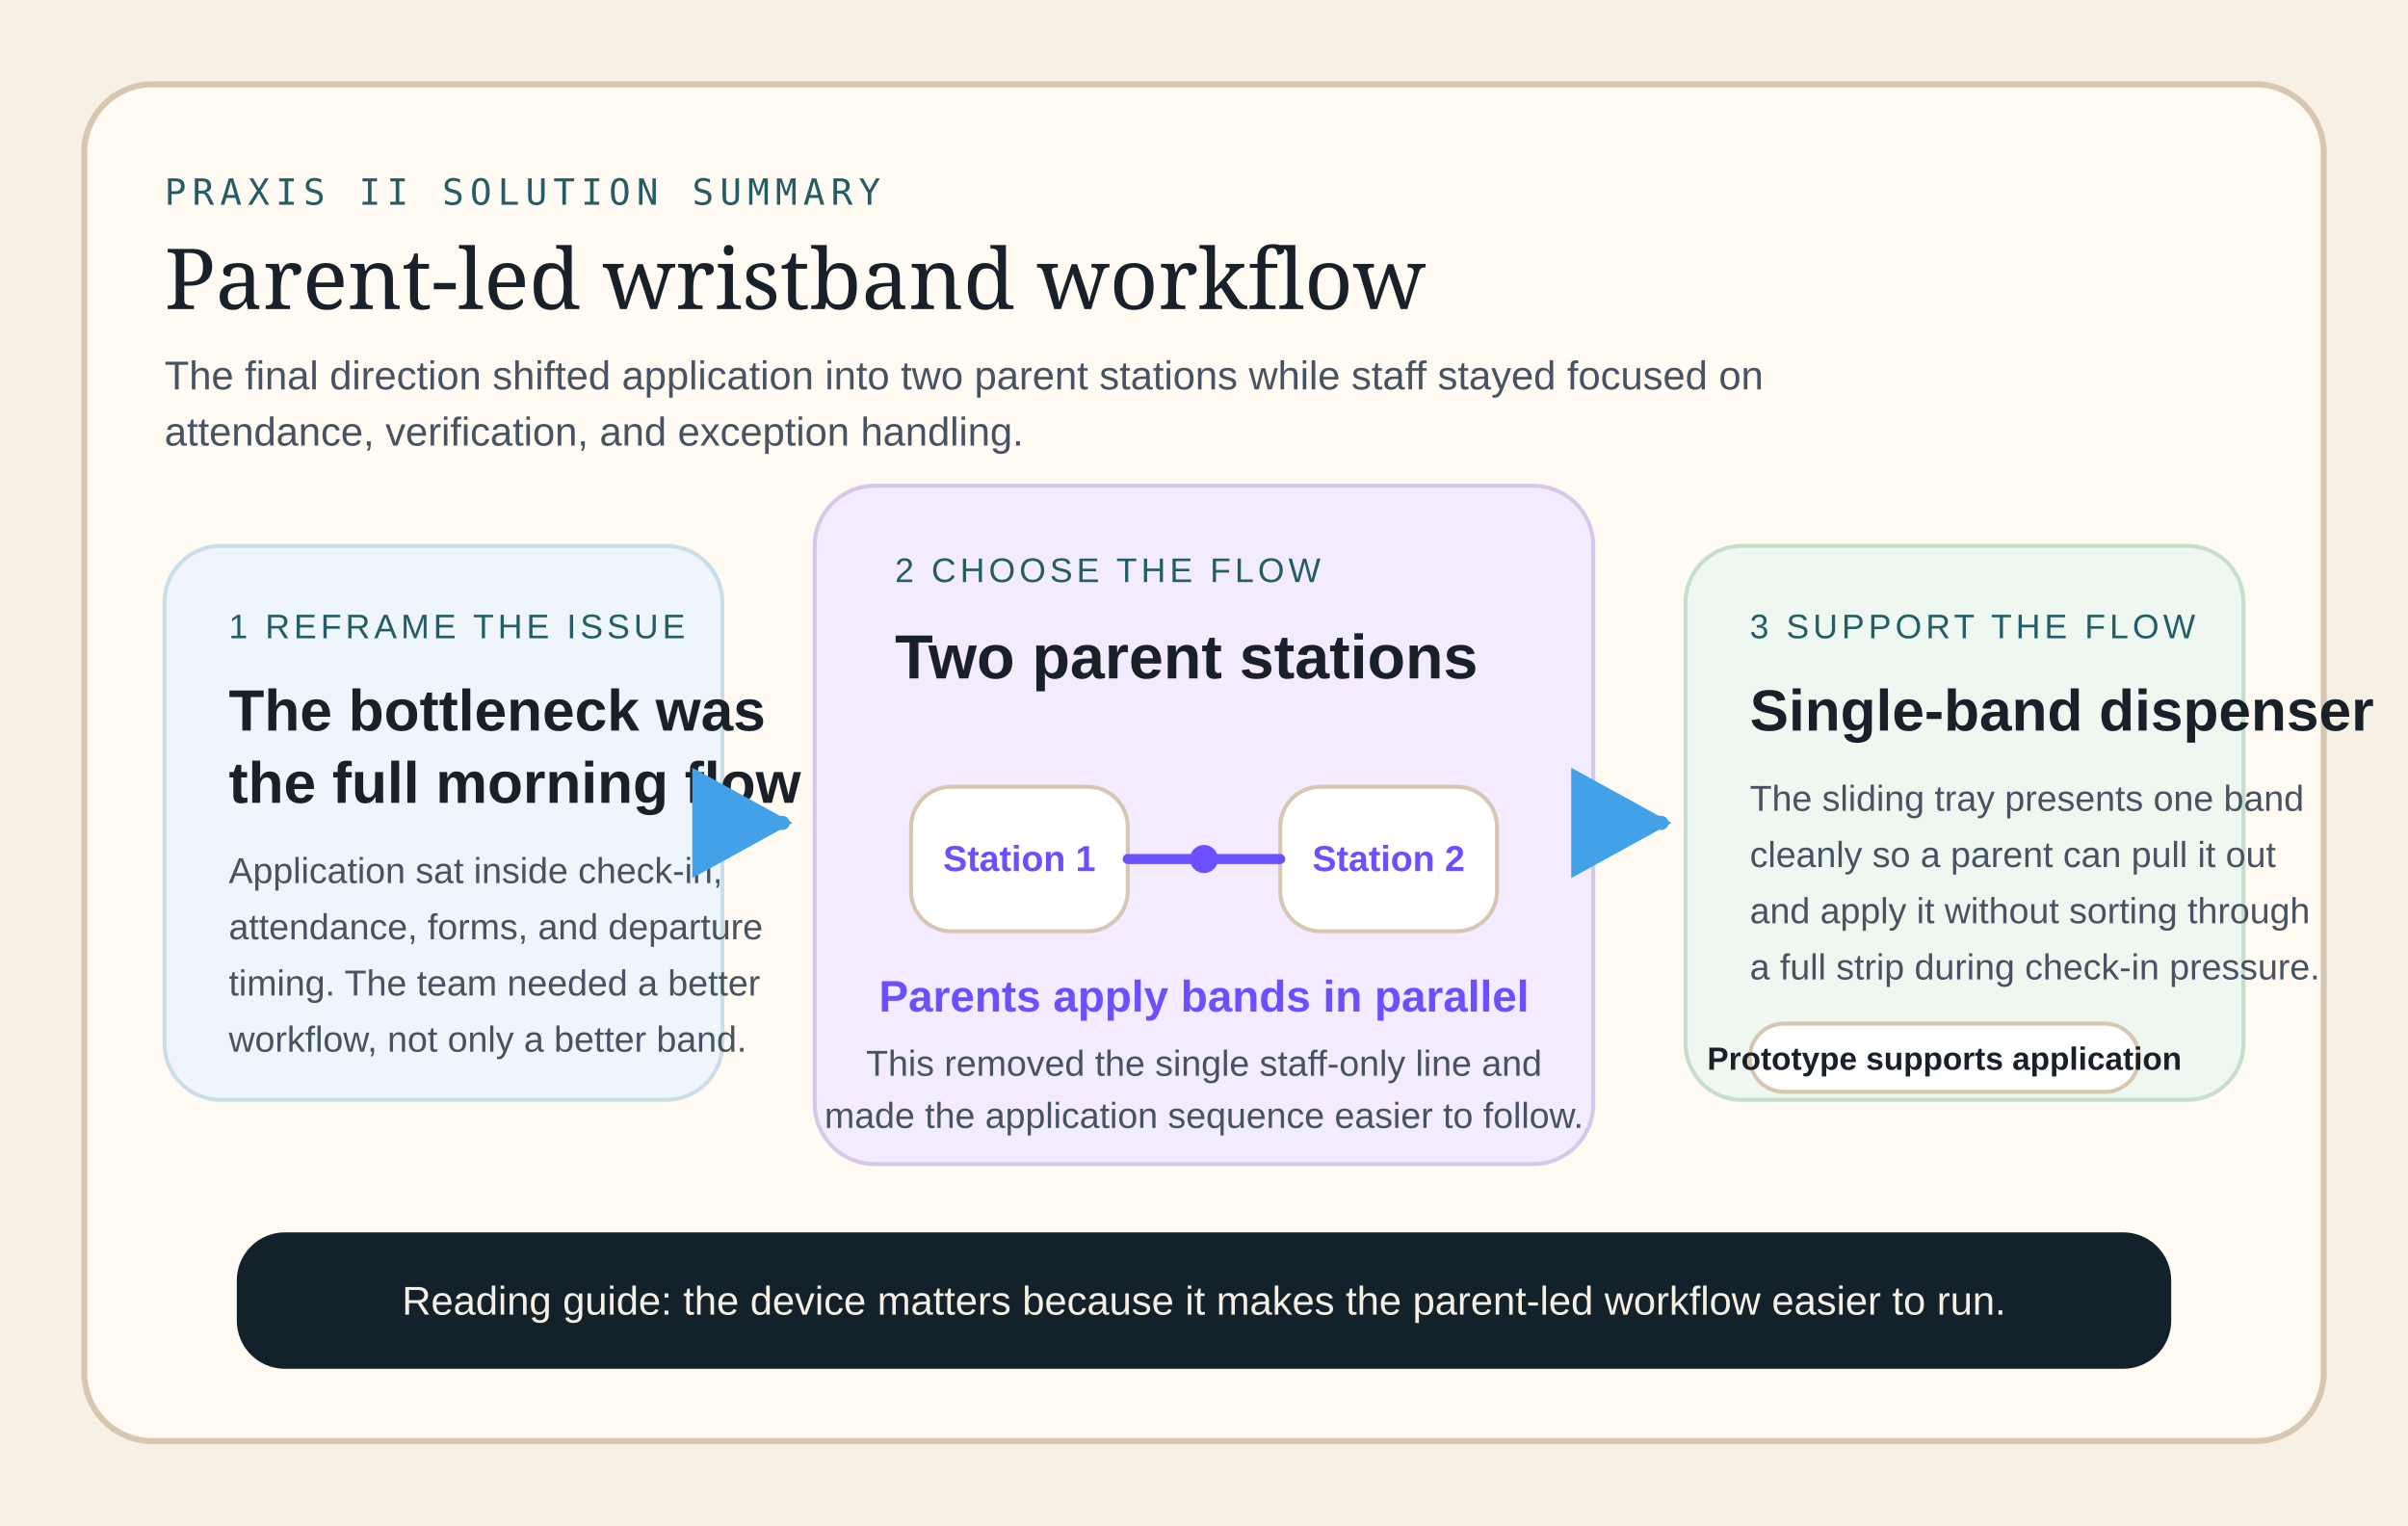
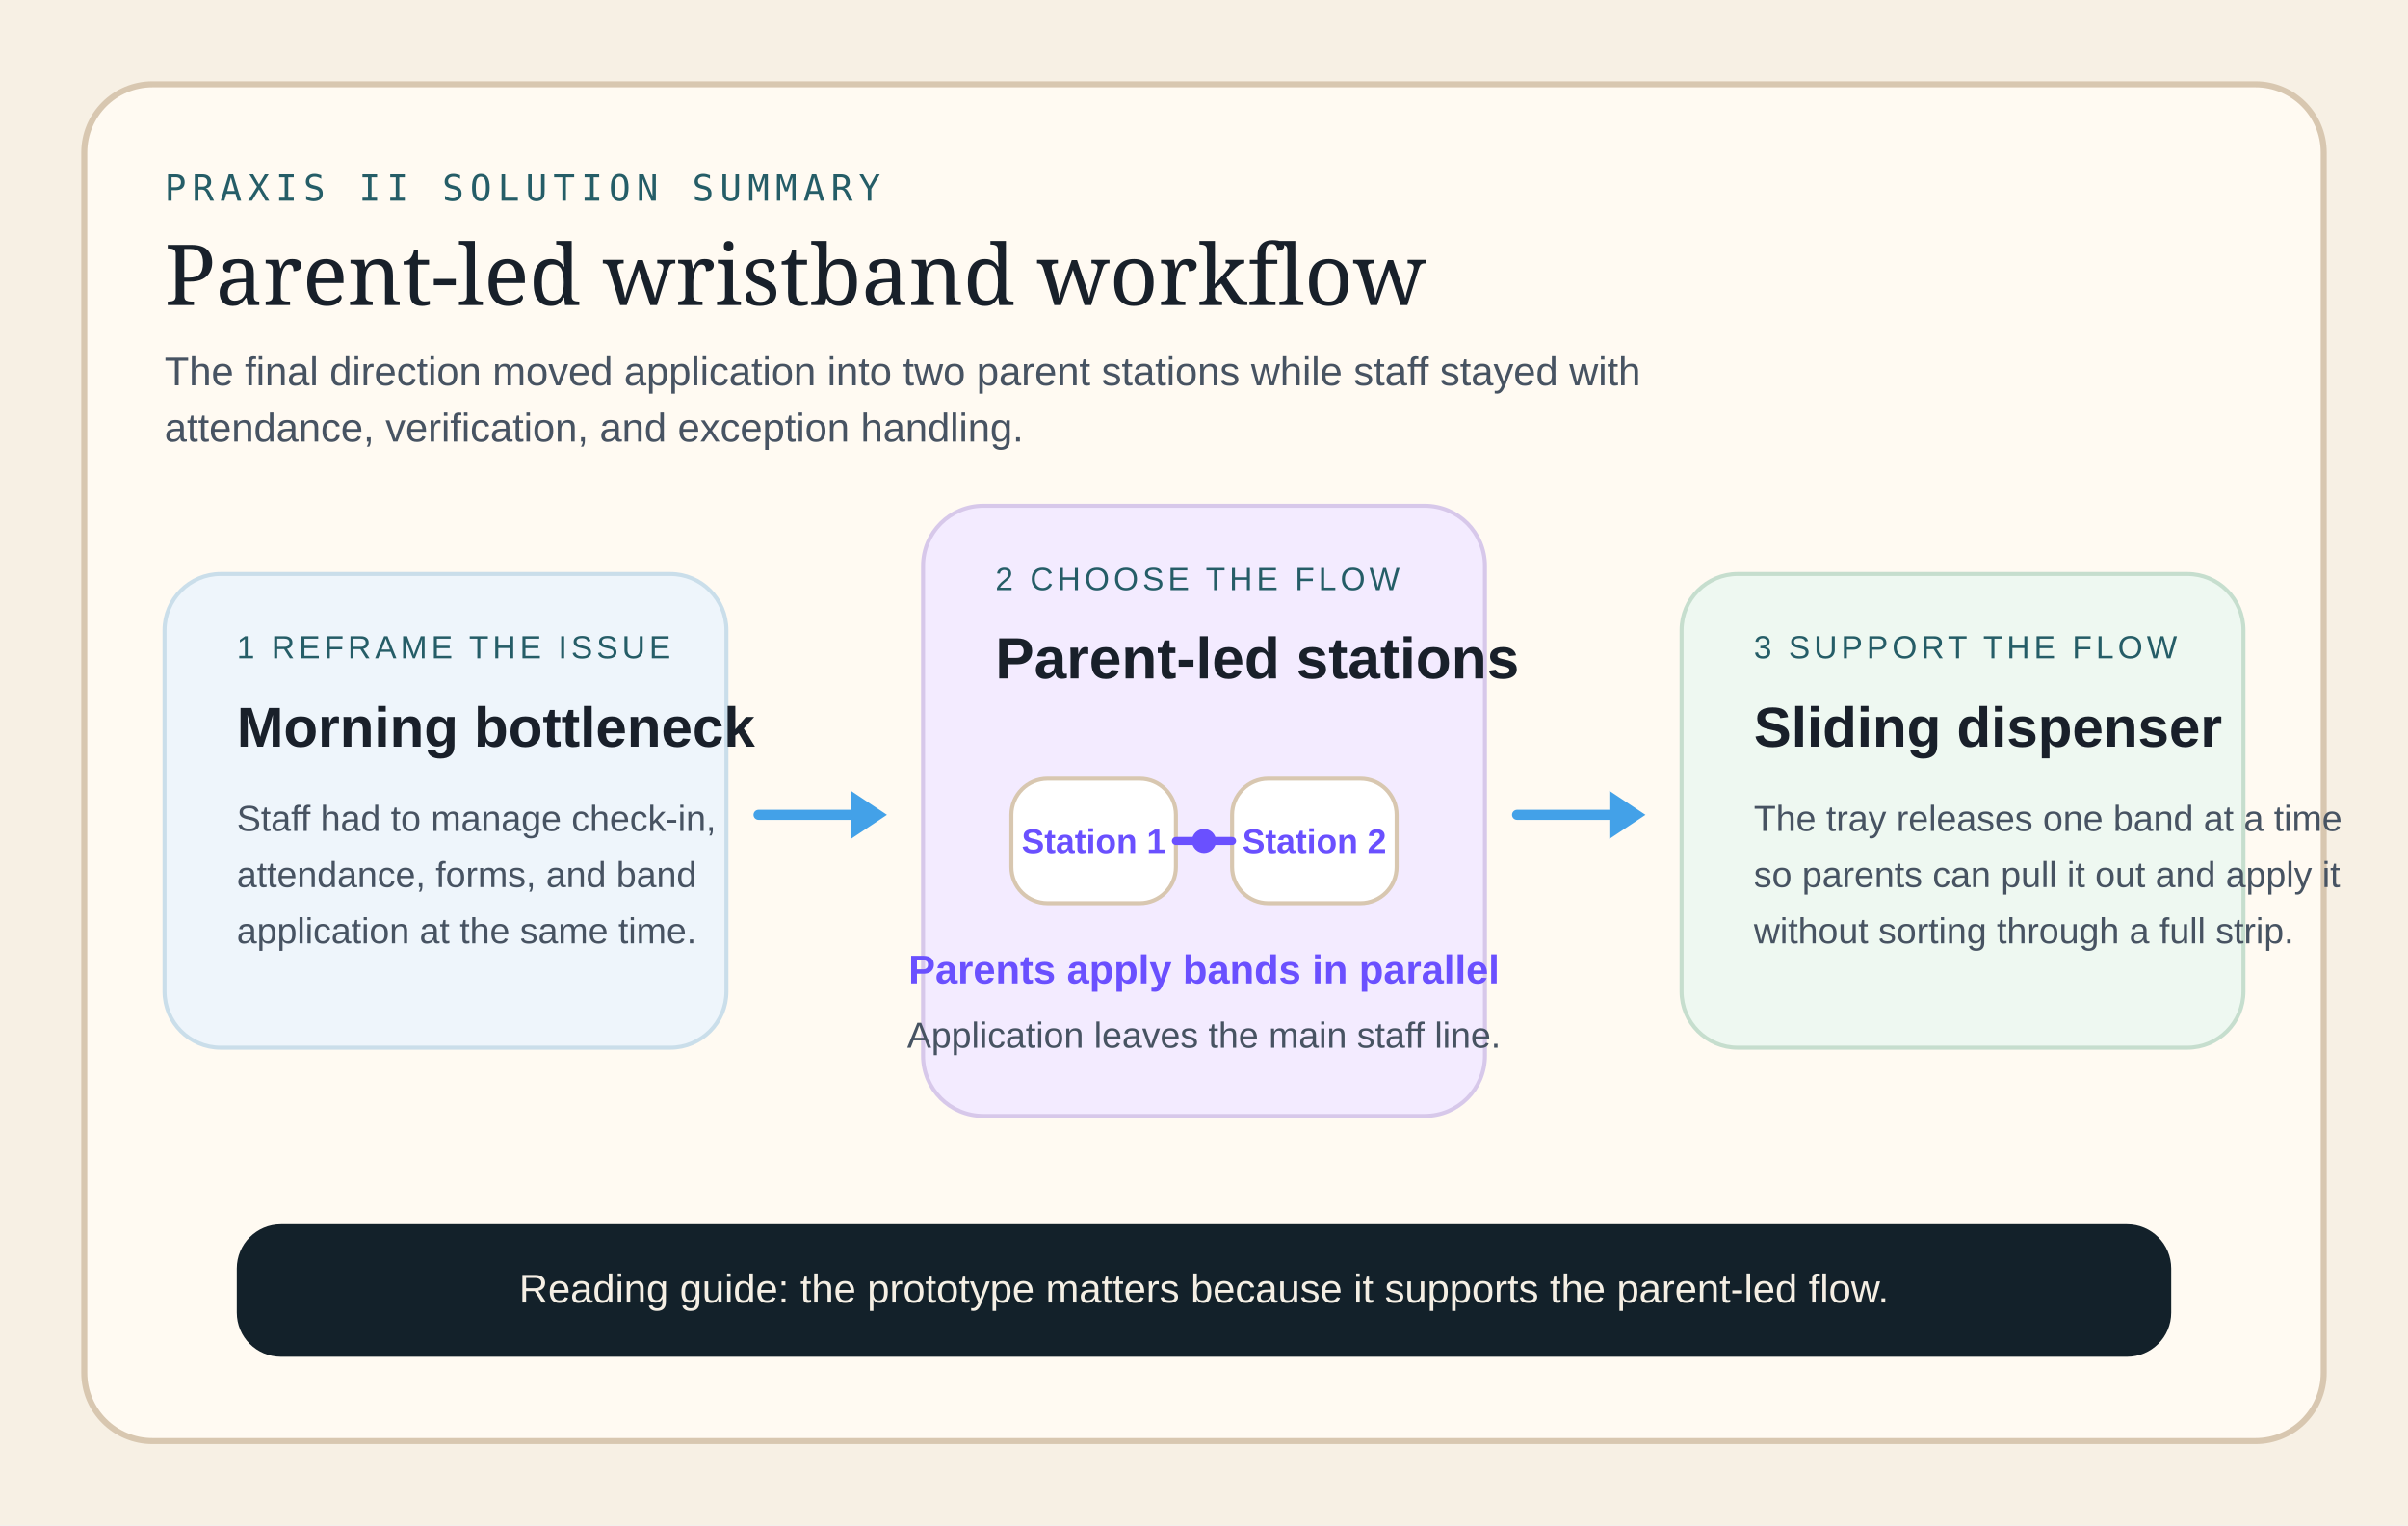
<svg xmlns="http://www.w3.org/2000/svg" viewBox="0 0 1200 760" role="img" aria-labelledby="title desc">
-   <defs>
-     <marker id="summary-arrow" viewBox="0 0 14 14" refX="11" refY="7" markerWidth="10" markerHeight="10" orient="auto">
-       <path d="M2 1.5 L12 7 L2 12.5 Z" fill="#43a1e8" />
-     </marker>
-   </defs>
  <rect width="1200" height="760" fill="#f7f0e4" />
  <rect x="42" y="42" width="1116" height="676" rx="34" fill="#fffaf2" stroke="#d8c7b0" stroke-width="3" />
-   <text x="82" y="102" font-family="'IBM Plex Mono', monospace" font-size="18" fill="#255d67" letter-spacing="3">PRAXIS II SOLUTION SUMMARY</text>
-   <text x="82" y="154" font-family="'Fraunces', Georgia, serif" font-size="42" fill="#18202a">Parent-led wristband workflow</text>
-   <text x="82" y="194" font-family="'Public Sans', Arial, sans-serif" font-size="20" fill="#475362">The final direction shifted application into two parent stations while staff stayed focused on</text>
-   <text x="82" y="222" font-family="'Public Sans', Arial, sans-serif" font-size="20" fill="#475362">attendance, verification, and exception handling.</text>
+   <text x="82" y="100" font-family="'IBM Plex Mono', monospace" font-size="18" fill="#255d67" letter-spacing="3">PRAXIS II SOLUTION SUMMARY</text>
+   <text x="82" y="152" font-family="'Fraunces', Georgia, serif" font-size="42" fill="#18202a">Parent-led wristband workflow</text>
+   <text x="82" y="192" font-family="'Public Sans', Arial, sans-serif" font-size="20" fill="#475362">The final direction moved application into two parent stations while staff stayed with</text>
+   <text x="82" y="220" font-family="'Public Sans', Arial, sans-serif" font-size="20" fill="#475362">attendance, verification, and exception handling.</text>
  <g font-family="'Public Sans', Arial, sans-serif">
-     <rect x="82" y="272" width="278" height="276" rx="28" fill="#eef5fb" stroke="#cadeea" stroke-width="2" />
-     <text x="114" y="318" font-size="17" fill="#255d67" letter-spacing="2">1 REFRAME THE ISSUE</text>
-     <text x="114" y="364" font-size="29" font-weight="700" fill="#19202a">The bottleneck was</text>
-     <text x="114" y="400" font-size="29" font-weight="700" fill="#19202a">the full morning flow</text>
-     <text x="114" y="440" font-size="18" fill="#475362">Application sat inside check-in,</text>
-     <text x="114" y="468" font-size="18" fill="#475362">attendance, forms, and departure</text>
-     <text x="114" y="496" font-size="18" fill="#475362">timing. The team needed a better</text>
-     <text x="114" y="524" font-size="18" fill="#475362">workflow, not only a better band.</text>
-     <rect x="406" y="242" width="388" height="338" rx="30" fill="#f3ebff" stroke="#d7c8ea" stroke-width="2" />
-     <text x="446" y="290" font-size="17" fill="#255d67" letter-spacing="2">2 CHOOSE THE FLOW</text>
-     <text x="446" y="338" font-size="31" font-weight="700" fill="#19202a">Two parent stations</text>
-     <rect x="454" y="392" width="108" height="72" rx="20" fill="#ffffff" stroke="#d8c7b0" stroke-width="2" />
-     <rect x="638" y="392" width="108" height="72" rx="20" fill="#ffffff" stroke="#d8c7b0" stroke-width="2" />
-     <text x="508" y="434" text-anchor="middle" font-size="18" font-weight="700" fill="#6a50ff">Station 1</text>
-     <text x="692" y="434" text-anchor="middle" font-size="18" font-weight="700" fill="#6a50ff">Station 2</text>
-     <path d="M562 428 H638" fill="none" stroke="#6a50ff" stroke-width="5" stroke-linecap="round" />
-     <circle cx="600" cy="428" r="7" fill="#6a50ff" />
-     <text x="600" y="504" text-anchor="middle" font-size="22" font-weight="700" fill="#6a50ff">Parents apply bands in parallel</text>
-     <text x="600" y="536" text-anchor="middle" font-size="18" fill="#475362">This removed the single staff-only line and</text>
-     <text x="600" y="562" text-anchor="middle" font-size="18" fill="#475362">made the application sequence easier to follow.</text>
-     <rect x="840" y="272" width="278" height="276" rx="28" fill="#eef8f1" stroke="#c6dece" stroke-width="2" />
-     <text x="872" y="318" font-size="17" fill="#255d67" letter-spacing="2">3 SUPPORT THE FLOW</text>
-     <text x="872" y="364" font-size="29" font-weight="700" fill="#19202a">Single-band dispenser</text>
-     <text x="872" y="404" font-size="18" fill="#475362">The sliding tray presents one band</text>
-     <text x="872" y="432" font-size="18" fill="#475362">cleanly so a parent can pull it out</text>
-     <text x="872" y="460" font-size="18" fill="#475362">and apply it without sorting through</text>
-     <text x="872" y="488" font-size="18" fill="#475362">a full strip during check-in pressure.</text>
-     <rect x="872" y="510" width="194" height="34" rx="17" fill="#ffffff" stroke="#d8c7b0" stroke-width="2" />
-     <text x="969" y="533" text-anchor="middle" font-size="16" font-weight="700" fill="#19202a">Prototype supports application</text>
+     <rect x="82" y="286" width="280" height="236" rx="28" fill="#eef5fb" stroke="#cadeea" stroke-width="2" />
+     <text x="118" y="328" font-size="16" fill="#255d67" letter-spacing="2">1 REFRAME THE ISSUE</text>
+     <text x="118" y="372" font-size="28" font-weight="700" fill="#19202a">Morning bottleneck</text>
+     <text x="118" y="414" font-size="18" fill="#475362">Staff had to manage check-in,</text>
+     <text x="118" y="442" font-size="18" fill="#475362">attendance, forms, and band</text>
+     <text x="118" y="470" font-size="18" fill="#475362">application at the same time.</text>
+     <rect x="460" y="252" width="280" height="304" rx="30" fill="#f3ebff" stroke="#d7c8ea" stroke-width="2" />
+     <text x="496" y="294" font-size="16" fill="#255d67" letter-spacing="2">2 CHOOSE THE FLOW</text>
+     <text x="496" y="338" font-size="29" font-weight="700" fill="#19202a">Parent-led stations</text>
+     <rect x="504" y="388" width="82" height="62" rx="18" fill="#ffffff" stroke="#d8c7b0" stroke-width="2" />
+     <rect x="614" y="388" width="82" height="62" rx="18" fill="#ffffff" stroke="#d8c7b0" stroke-width="2" />
+     <text x="545" y="425" text-anchor="middle" font-size="17" font-weight="700" fill="#6a50ff">Station 1</text>
+     <text x="655" y="425" text-anchor="middle" font-size="17" font-weight="700" fill="#6a50ff">Station 2</text>
+     <path d="M586 419 H614" fill="none" stroke="#6a50ff" stroke-width="4" stroke-linecap="round" />
+     <circle cx="600" cy="419" r="6" fill="#6a50ff" />
+     <text x="600" y="490" text-anchor="middle" font-size="20" font-weight="700" fill="#6a50ff">Parents apply bands in parallel</text>
+     <text x="600" y="522" text-anchor="middle" font-size="18" fill="#475362">Application leaves the main staff line.</text>
+     <rect x="838" y="286" width="280" height="236" rx="28" fill="#eef8f1" stroke="#c6dece" stroke-width="2" />
+     <text x="874" y="328" font-size="16" fill="#255d67" letter-spacing="2">3 SUPPORT THE FLOW</text>
+     <text x="874" y="372" font-size="28" font-weight="700" fill="#19202a">Sliding dispenser</text>
+     <text x="874" y="414" font-size="18" fill="#475362">The tray releases one band at a time</text>
+     <text x="874" y="442" font-size="18" fill="#475362">so parents can pull it out and apply it</text>
+     <text x="874" y="470" font-size="18" fill="#475362">without sorting through a full strip.</text>
  </g>
-   <g fill="none" stroke="#43a1e8" stroke-width="7" stroke-linecap="round" marker-end="url(#summary-arrow)">
-     <path d="M372 410 H390" />
-     <path d="M810 410 H828" />
+   <g fill="none" stroke="#43a1e8" stroke-width="5" stroke-linecap="round">
+     <path d="M378 406 H424" />
+     <path d="M756 406 H802" />
+   </g>
+   <g fill="#43a1e8">
+     <path d="M424 394 L442 406 L424 418 Z" />
+     <path d="M802 394 L820 406 L802 418 Z" />
  </g>
  <g font-family="'Public Sans', Arial, sans-serif">
-     <rect x="118" y="614" width="964" height="68" rx="24" fill="#13212a" />
-     <text x="600" y="655" text-anchor="middle" font-size="20" fill="#f5efe4">Reading guide: the device matters because it makes the parent-led workflow easier to run.</text>
+     <rect x="118" y="610" width="964" height="66" rx="22" fill="#13212a" />
+     <text x="600" y="649" text-anchor="middle" font-size="20" fill="#f5efe4">Reading guide: the prototype matters because it supports the parent-led flow.</text>
  </g>
</svg>
